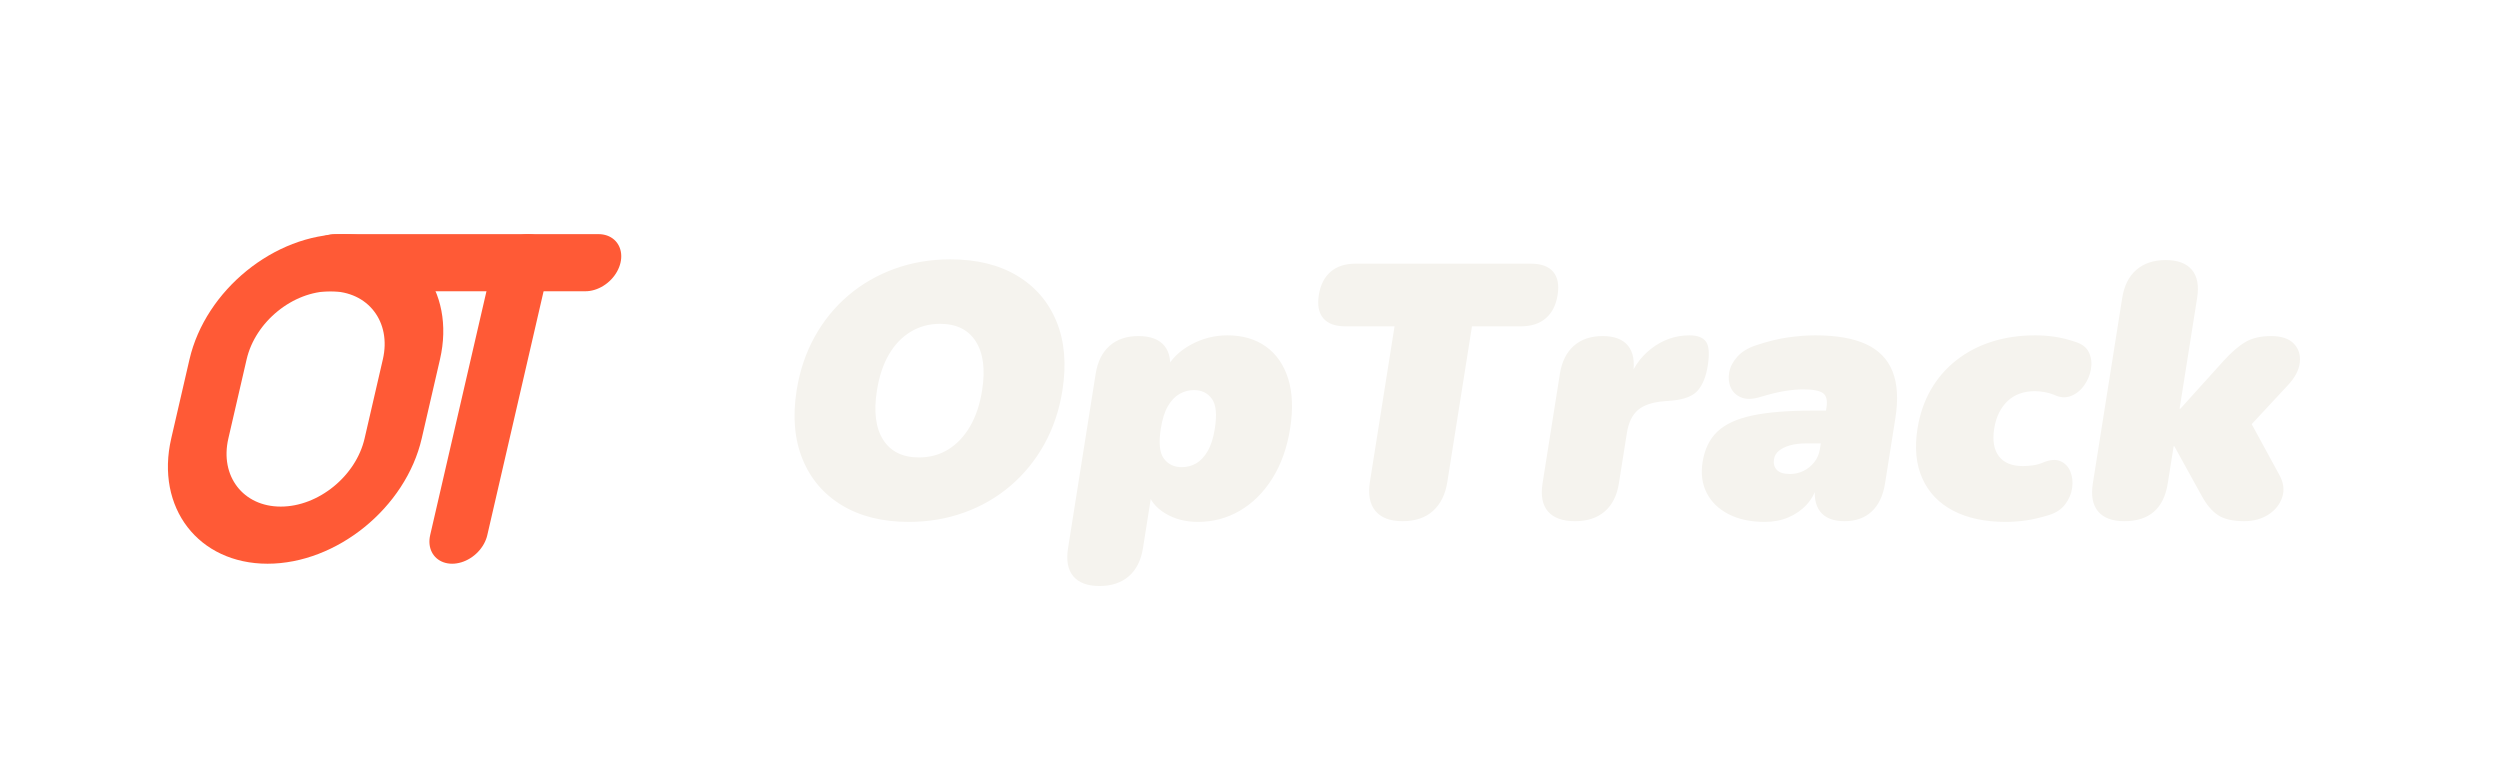
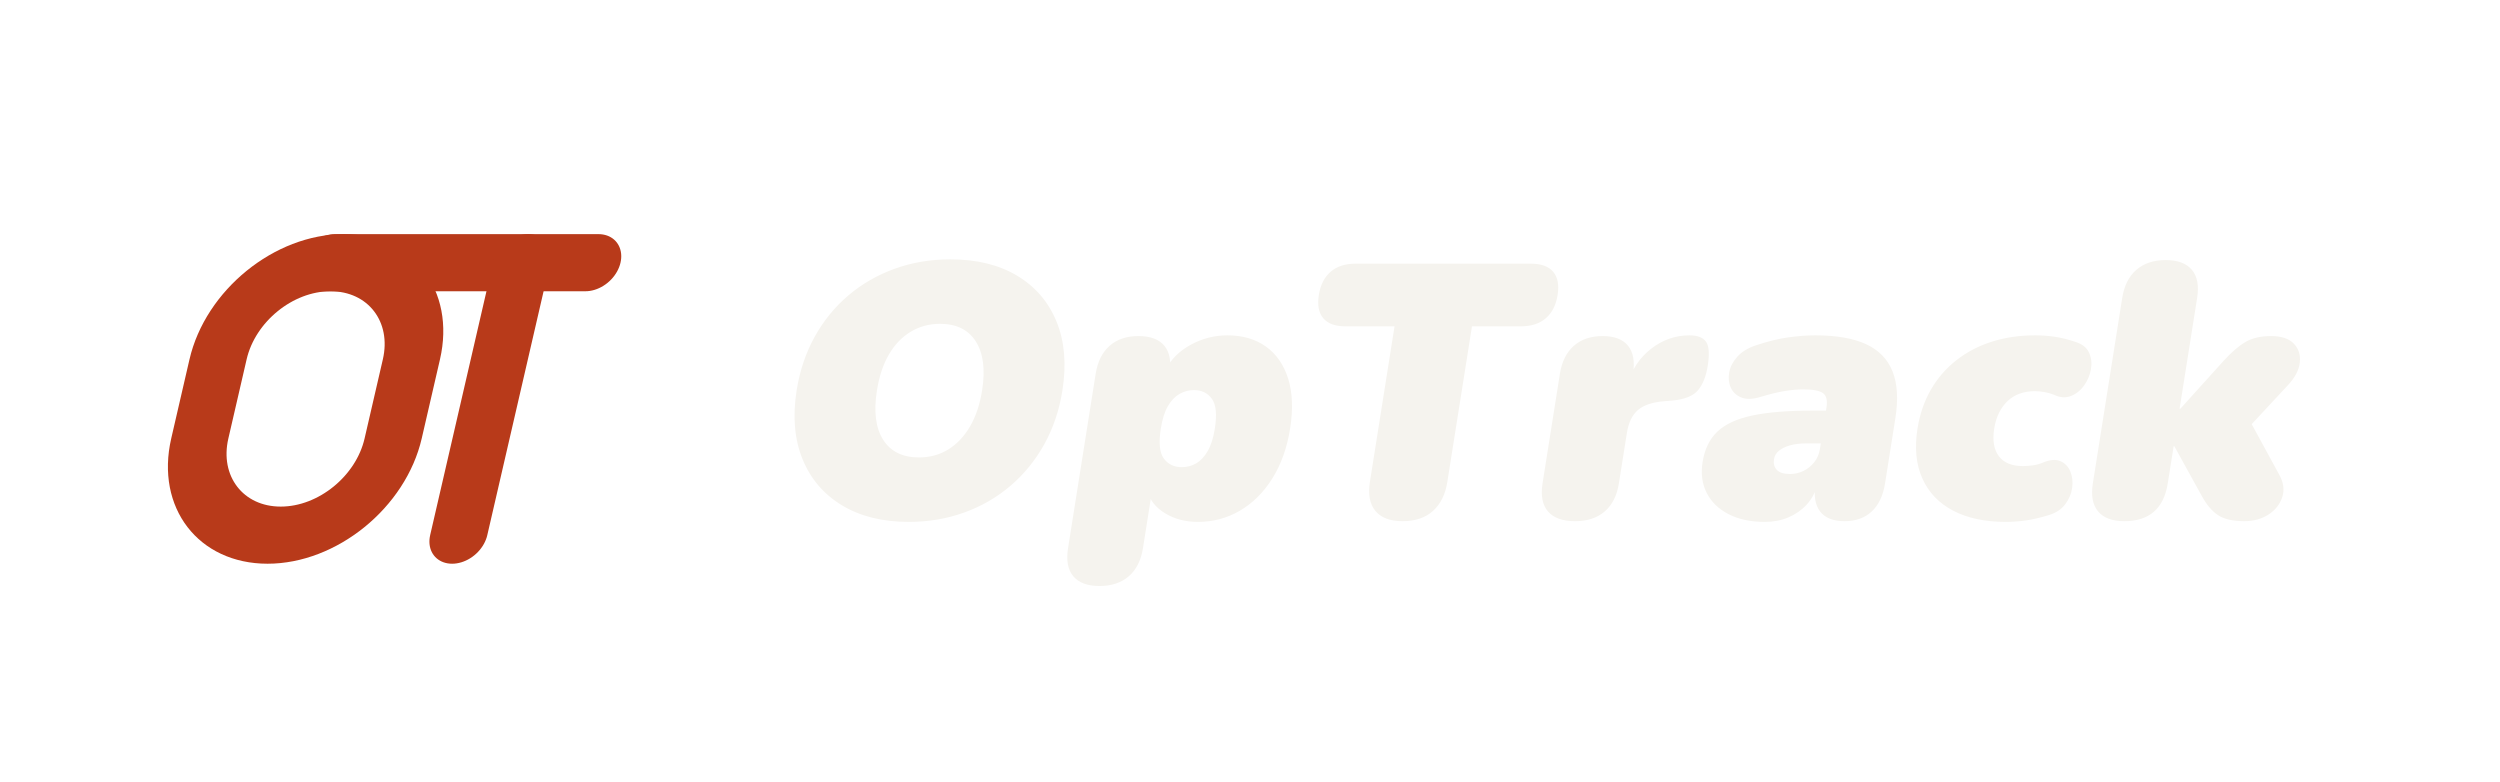
<svg xmlns="http://www.w3.org/2000/svg" width="512" height="160" viewBox="-30 -30 512 160">
  <g transform="translate(4,4) scale(0.9) skewX(-13) translate(12,0)">
-     <rect x="10" y="22" width="44" height="62" rx="22" fill="none" stroke="#FF5A36" stroke-width="13" />
-     <line x1="30" y1="22" x2="90" y2="22" stroke="#FF5A36" stroke-width="13" stroke-linecap="round" />
-     <line x1="74" y1="22" x2="74" y2="84" stroke="#FF5A36" stroke-width="13" stroke-linecap="round" />
+     <rect x="10" y="22" width="44" height="62" rx="22" fill="none" stroke="#b83a1a" stroke-width="13" />
+     <line x1="30" y1="22" x2="90" y2="22" stroke="#b83a1a" stroke-width="13" stroke-linecap="round" />
+     <line x1="74" y1="22" x2="74" y2="84" stroke="#b83a1a" stroke-width="13" stroke-linecap="round" />
  </g>
  <path transform="translate(126,24) translate(0,52) skewX(-9) translate(0,-52)" d="M30.241 52.885Q22.201 52.885 16.043 49.492Q9.884 46.099 6.454 40.014Q3.024 33.929 3.024 25.963Q3.024 19.915 4.979 14.973Q6.933 10.031 10.548 6.491Q14.162 2.95 19.177 1.033Q24.193 -0.885 30.241 -0.885Q38.355 -0.885 44.477 2.471Q50.599 5.827 54.028 11.875Q57.458 17.923 57.458 25.963Q57.458 32.011 55.504 36.953Q53.549 41.895 49.935 45.472Q46.321 49.05 41.305 50.967Q36.289 52.885 30.241 52.885ZM30.241 39.682Q33.634 39.682 36.031 38.023Q38.428 36.363 39.719 33.302Q41.01 30.241 41.01 25.963Q41.01 19.546 38.133 15.932Q35.257 12.318 30.241 12.318Q26.922 12.318 24.488 13.94Q22.054 15.563 20.763 18.587Q19.472 21.611 19.472 25.963Q19.472 32.454 22.349 36.068Q25.226 39.682 30.241 39.682ZM71.399 66.014Q67.711 66.014 65.719 64.023Q63.728 62.031 63.728 58.27V22.57Q63.728 18.809 65.682 16.817Q67.637 14.826 71.251 14.826Q74.939 14.826 76.894 16.817Q78.848 18.809 78.848 22.57V25.963L78.037 21.538Q79.07 18.513 82.278 16.596Q85.487 14.678 89.47 14.678Q94.116 14.678 97.694 16.965Q101.271 19.251 103.299 23.529Q105.328 27.807 105.328 33.782Q105.328 39.682 103.299 43.997Q101.271 48.312 97.694 50.599Q94.116 52.885 89.47 52.885Q85.634 52.885 82.462 51.115Q79.291 49.345 78.184 46.616H79.07V58.27Q79.07 62.031 77.078 64.023Q75.087 66.014 71.399 66.014ZM84.38 41.674Q86.003 41.674 87.22 40.899Q88.437 40.125 89.174 38.391Q89.912 36.658 89.912 33.782Q89.912 29.43 88.326 27.66Q86.74 25.889 84.38 25.889Q82.831 25.889 81.577 26.664Q80.323 27.438 79.586 29.135Q78.848 30.831 78.848 33.782Q78.848 38.133 80.434 39.904Q82.02 41.674 84.38 41.674ZM131.365 52.738Q127.529 52.738 125.464 50.635Q123.399 48.533 123.399 44.698V12.834H113.367Q110.196 12.834 108.536 11.174Q106.877 9.515 106.877 6.417Q106.877 3.319 108.536 1.66Q110.196 0.0 113.367 0.0H149.288Q152.46 0.0 154.119 1.66Q155.779 3.319 155.779 6.417Q155.779 9.515 154.119 11.174Q152.46 12.834 149.288 12.834H139.257V44.698Q139.257 48.533 137.265 50.635Q135.274 52.738 131.365 52.738ZM166.695 52.738Q162.86 52.738 160.831 50.746Q158.803 48.755 158.803 44.993V22.57Q158.803 18.809 160.757 16.817Q162.712 14.826 166.326 14.826Q169.94 14.826 171.858 16.817Q173.776 18.809 173.776 22.57V24.635H173.038Q173.555 20.21 176.652 17.444Q179.75 14.678 184.102 14.678Q186.536 14.678 187.679 15.969Q188.823 17.26 188.823 20.948Q188.823 24.119 187.643 25.889Q186.462 27.66 182.774 28.028L181.004 28.176Q177.464 28.471 175.952 29.983Q174.44 31.495 174.44 34.667V44.993Q174.44 48.755 172.448 50.746Q170.457 52.738 166.695 52.738ZM205.566 52.885Q201.214 52.885 197.895 51.299Q194.576 49.713 192.732 46.948Q190.888 44.182 190.888 40.641Q190.888 36.658 192.953 34.372Q195.018 32.085 199.591 31.089Q204.165 30.094 211.614 30.094H215.892V36.806H211.54Q209.623 36.806 208.258 37.211Q206.894 37.617 206.156 38.318Q205.418 39.018 205.418 40.051Q205.418 41.379 206.34 42.227Q207.262 43.075 209.18 43.075Q210.655 43.075 211.835 42.448Q213.016 41.821 213.753 40.678Q214.491 39.535 214.491 37.986V29.43Q214.491 27.291 213.311 26.516Q212.13 25.742 209.106 25.742Q207.484 25.742 205.455 26.074Q203.427 26.406 200.624 27.291Q198.338 28.028 196.715 27.401Q195.092 26.774 194.244 25.373Q193.396 23.972 193.433 22.275Q193.47 20.579 194.576 19.067Q195.682 17.555 197.969 16.743Q201.509 15.489 204.46 15.084Q207.41 14.678 209.844 14.678Q216.335 14.678 220.539 16.485Q224.743 18.292 226.845 22.054Q228.948 25.816 228.948 31.643V44.993Q228.948 48.755 227.14 50.746Q225.333 52.738 221.867 52.738Q218.4 52.738 216.556 50.746Q214.712 48.755 214.712 44.993V44.034L215.081 45.583Q214.786 47.796 213.532 49.418Q212.278 51.041 210.25 51.963Q208.221 52.885 205.566 52.885ZM254.911 52.885Q248.567 52.885 243.81 50.599Q239.052 48.312 236.434 43.997Q233.816 39.682 233.816 33.782Q233.816 29.356 235.291 25.816Q236.766 22.275 239.569 19.767Q242.372 17.26 246.244 15.969Q250.116 14.678 254.911 14.678Q256.902 14.678 258.967 14.973Q261.033 15.268 263.54 16.079Q265.606 16.743 266.528 18.292Q267.45 19.841 267.413 21.648Q267.376 23.455 266.528 24.967Q265.679 26.479 264.167 27.106Q262.655 27.733 260.664 26.848Q259.705 26.479 258.635 26.295Q257.566 26.111 256.607 26.111Q254.911 26.111 253.583 26.627Q252.255 27.143 251.37 28.139Q250.485 29.135 250.006 30.536Q249.526 31.938 249.526 33.782Q249.526 37.396 251.37 39.424Q253.214 41.452 256.607 41.452Q257.566 41.452 258.635 41.305Q259.705 41.157 260.664 40.715Q262.655 39.83 264.167 40.457Q265.679 41.084 266.528 42.596Q267.376 44.108 267.413 45.915Q267.45 47.722 266.528 49.271Q265.606 50.82 263.54 51.484Q261.033 52.295 258.967 52.59Q256.902 52.885 254.911 52.885ZM279.177 52.738Q275.489 52.738 273.498 50.746Q271.506 48.755 271.506 44.993V7.007Q271.506 3.245 273.498 1.254Q275.489 -0.738 279.177 -0.738Q282.865 -0.738 284.857 1.254Q286.848 3.245 286.848 7.007V29.725H286.996L294.298 19.915Q296.289 17.26 298.17 16.043Q300.051 14.826 303.223 14.826Q306.394 14.826 308.128 16.374Q309.861 17.923 309.972 20.247Q310.082 22.57 308.238 24.93L300.272 35.257V30.241L309.345 43.149Q311.115 45.583 310.746 47.796Q310.377 50.009 308.496 51.373Q306.616 52.738 303.739 52.738Q300.272 52.738 298.207 51.521Q296.142 50.304 294.224 47.574L286.996 37.396H286.848V44.993Q286.848 52.738 279.177 52.738Z" fill="#F5F3EE" />
</svg>
